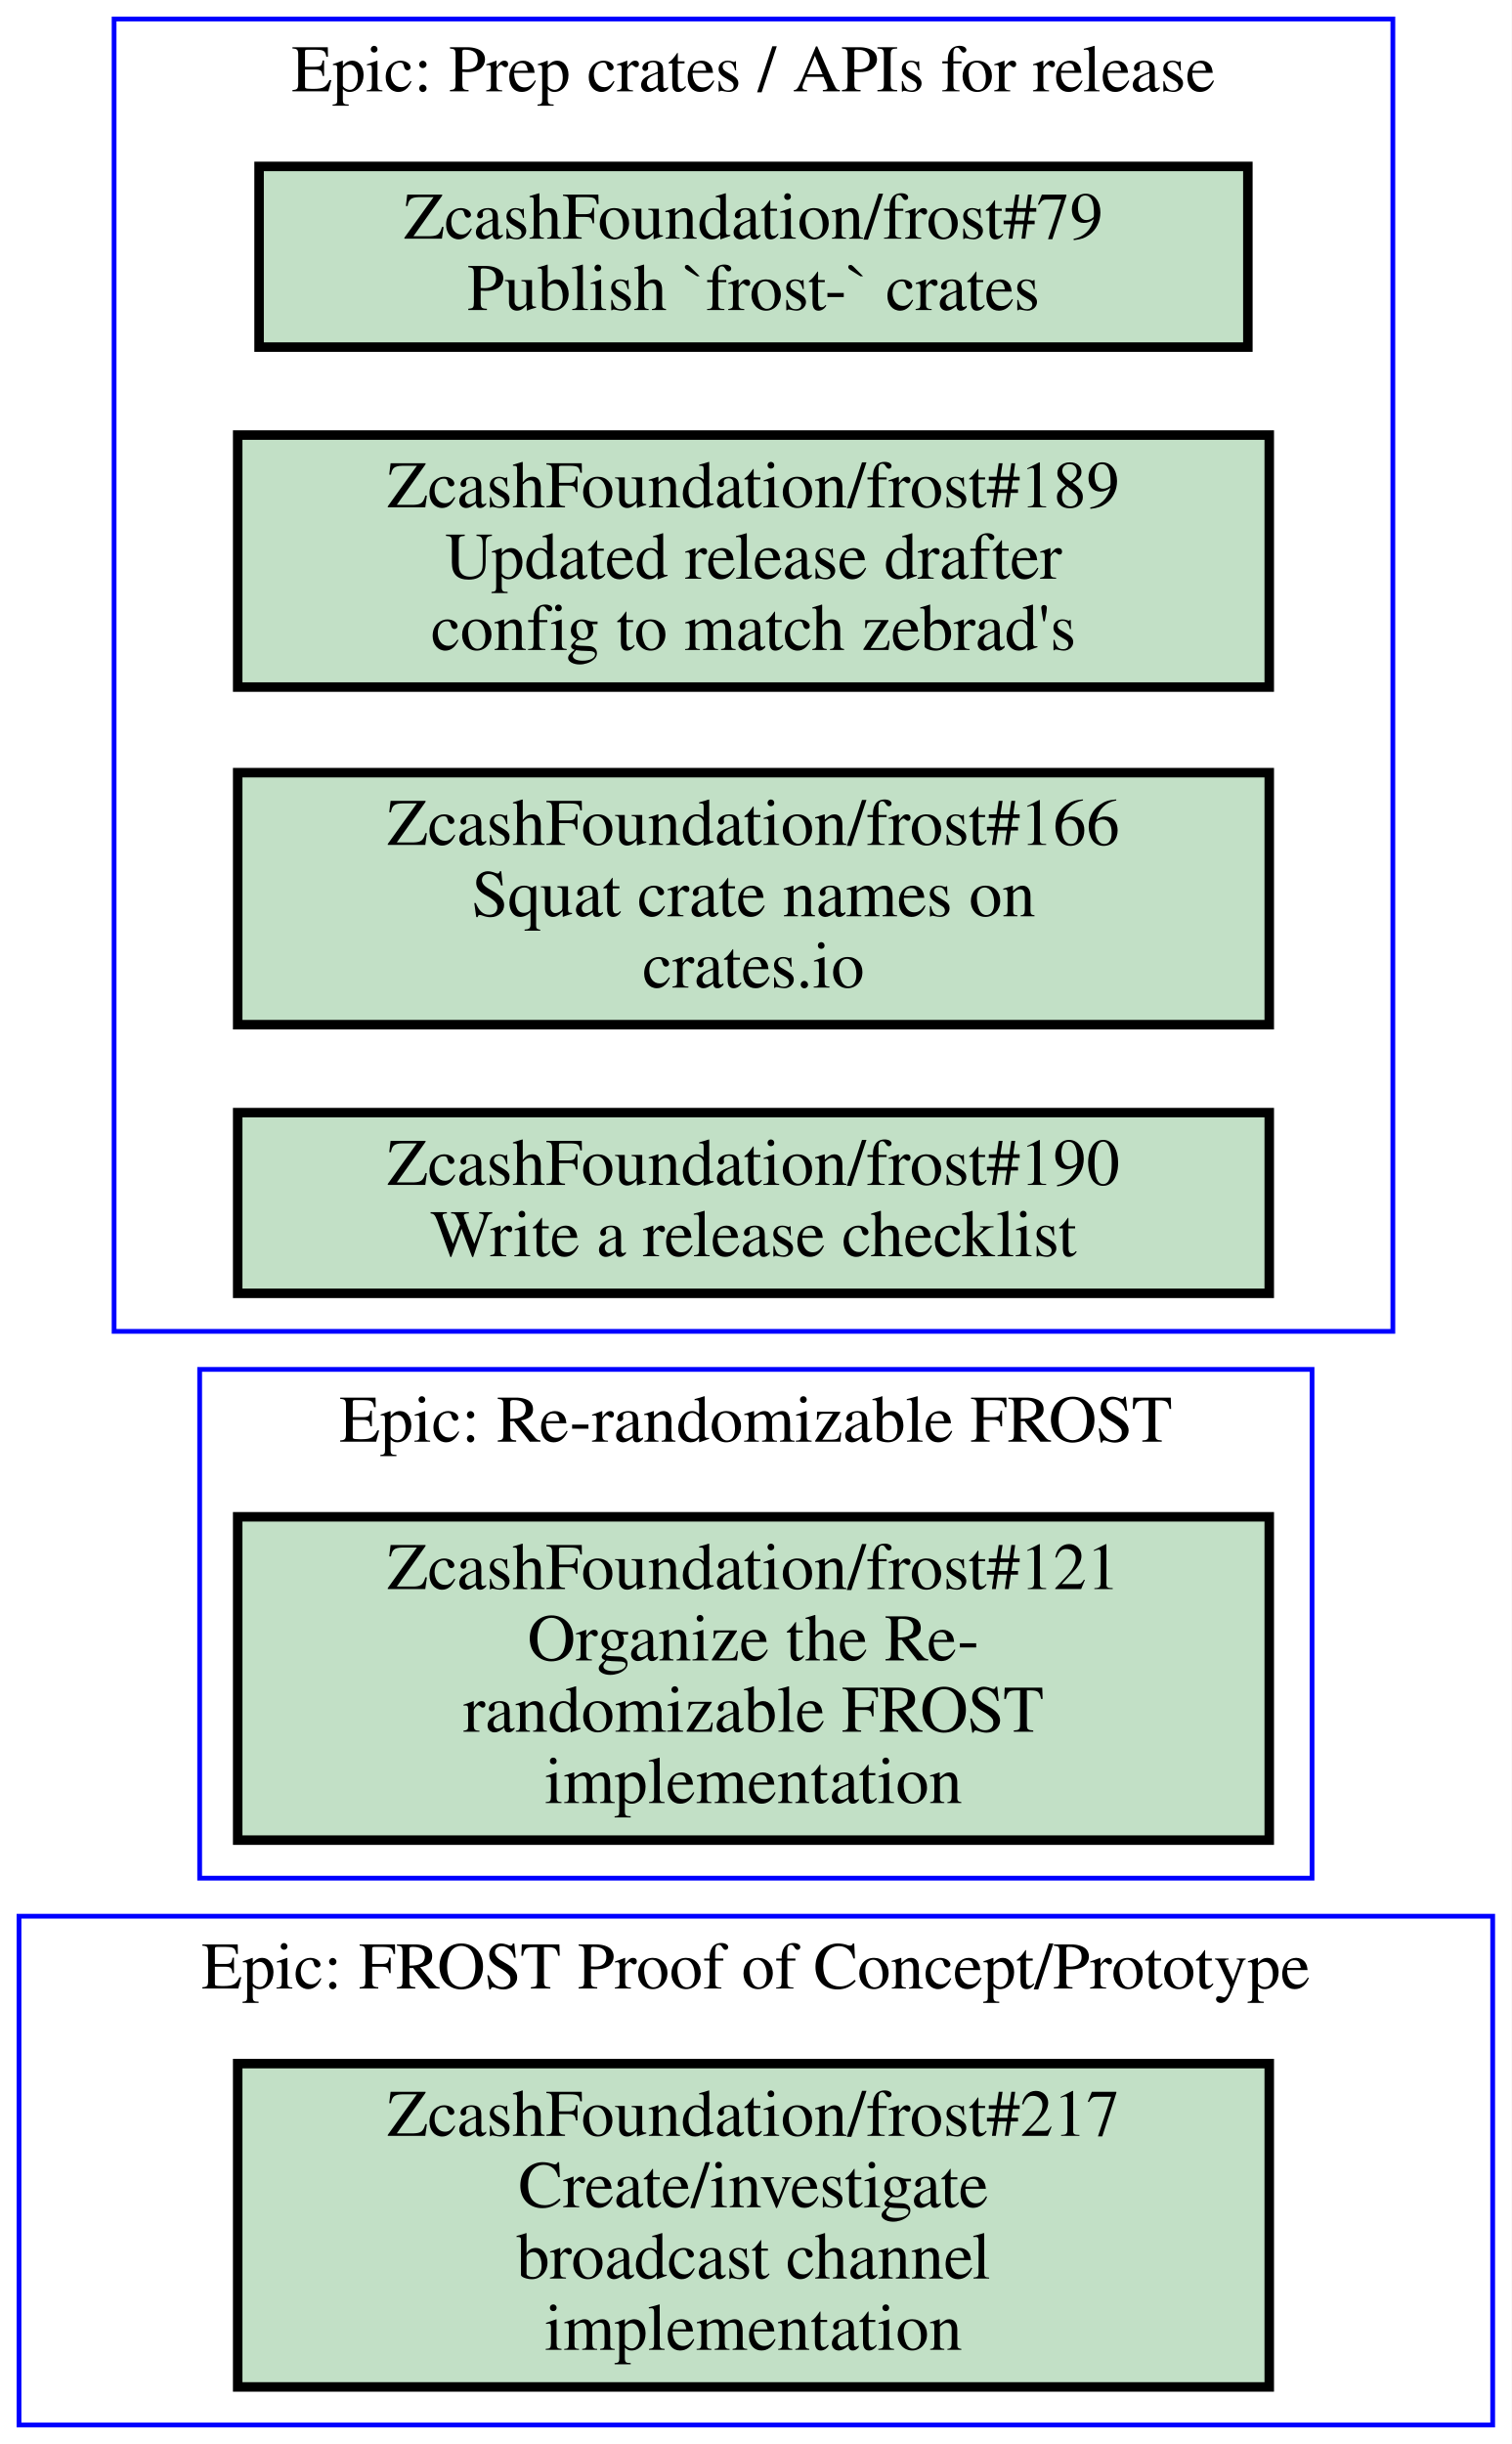
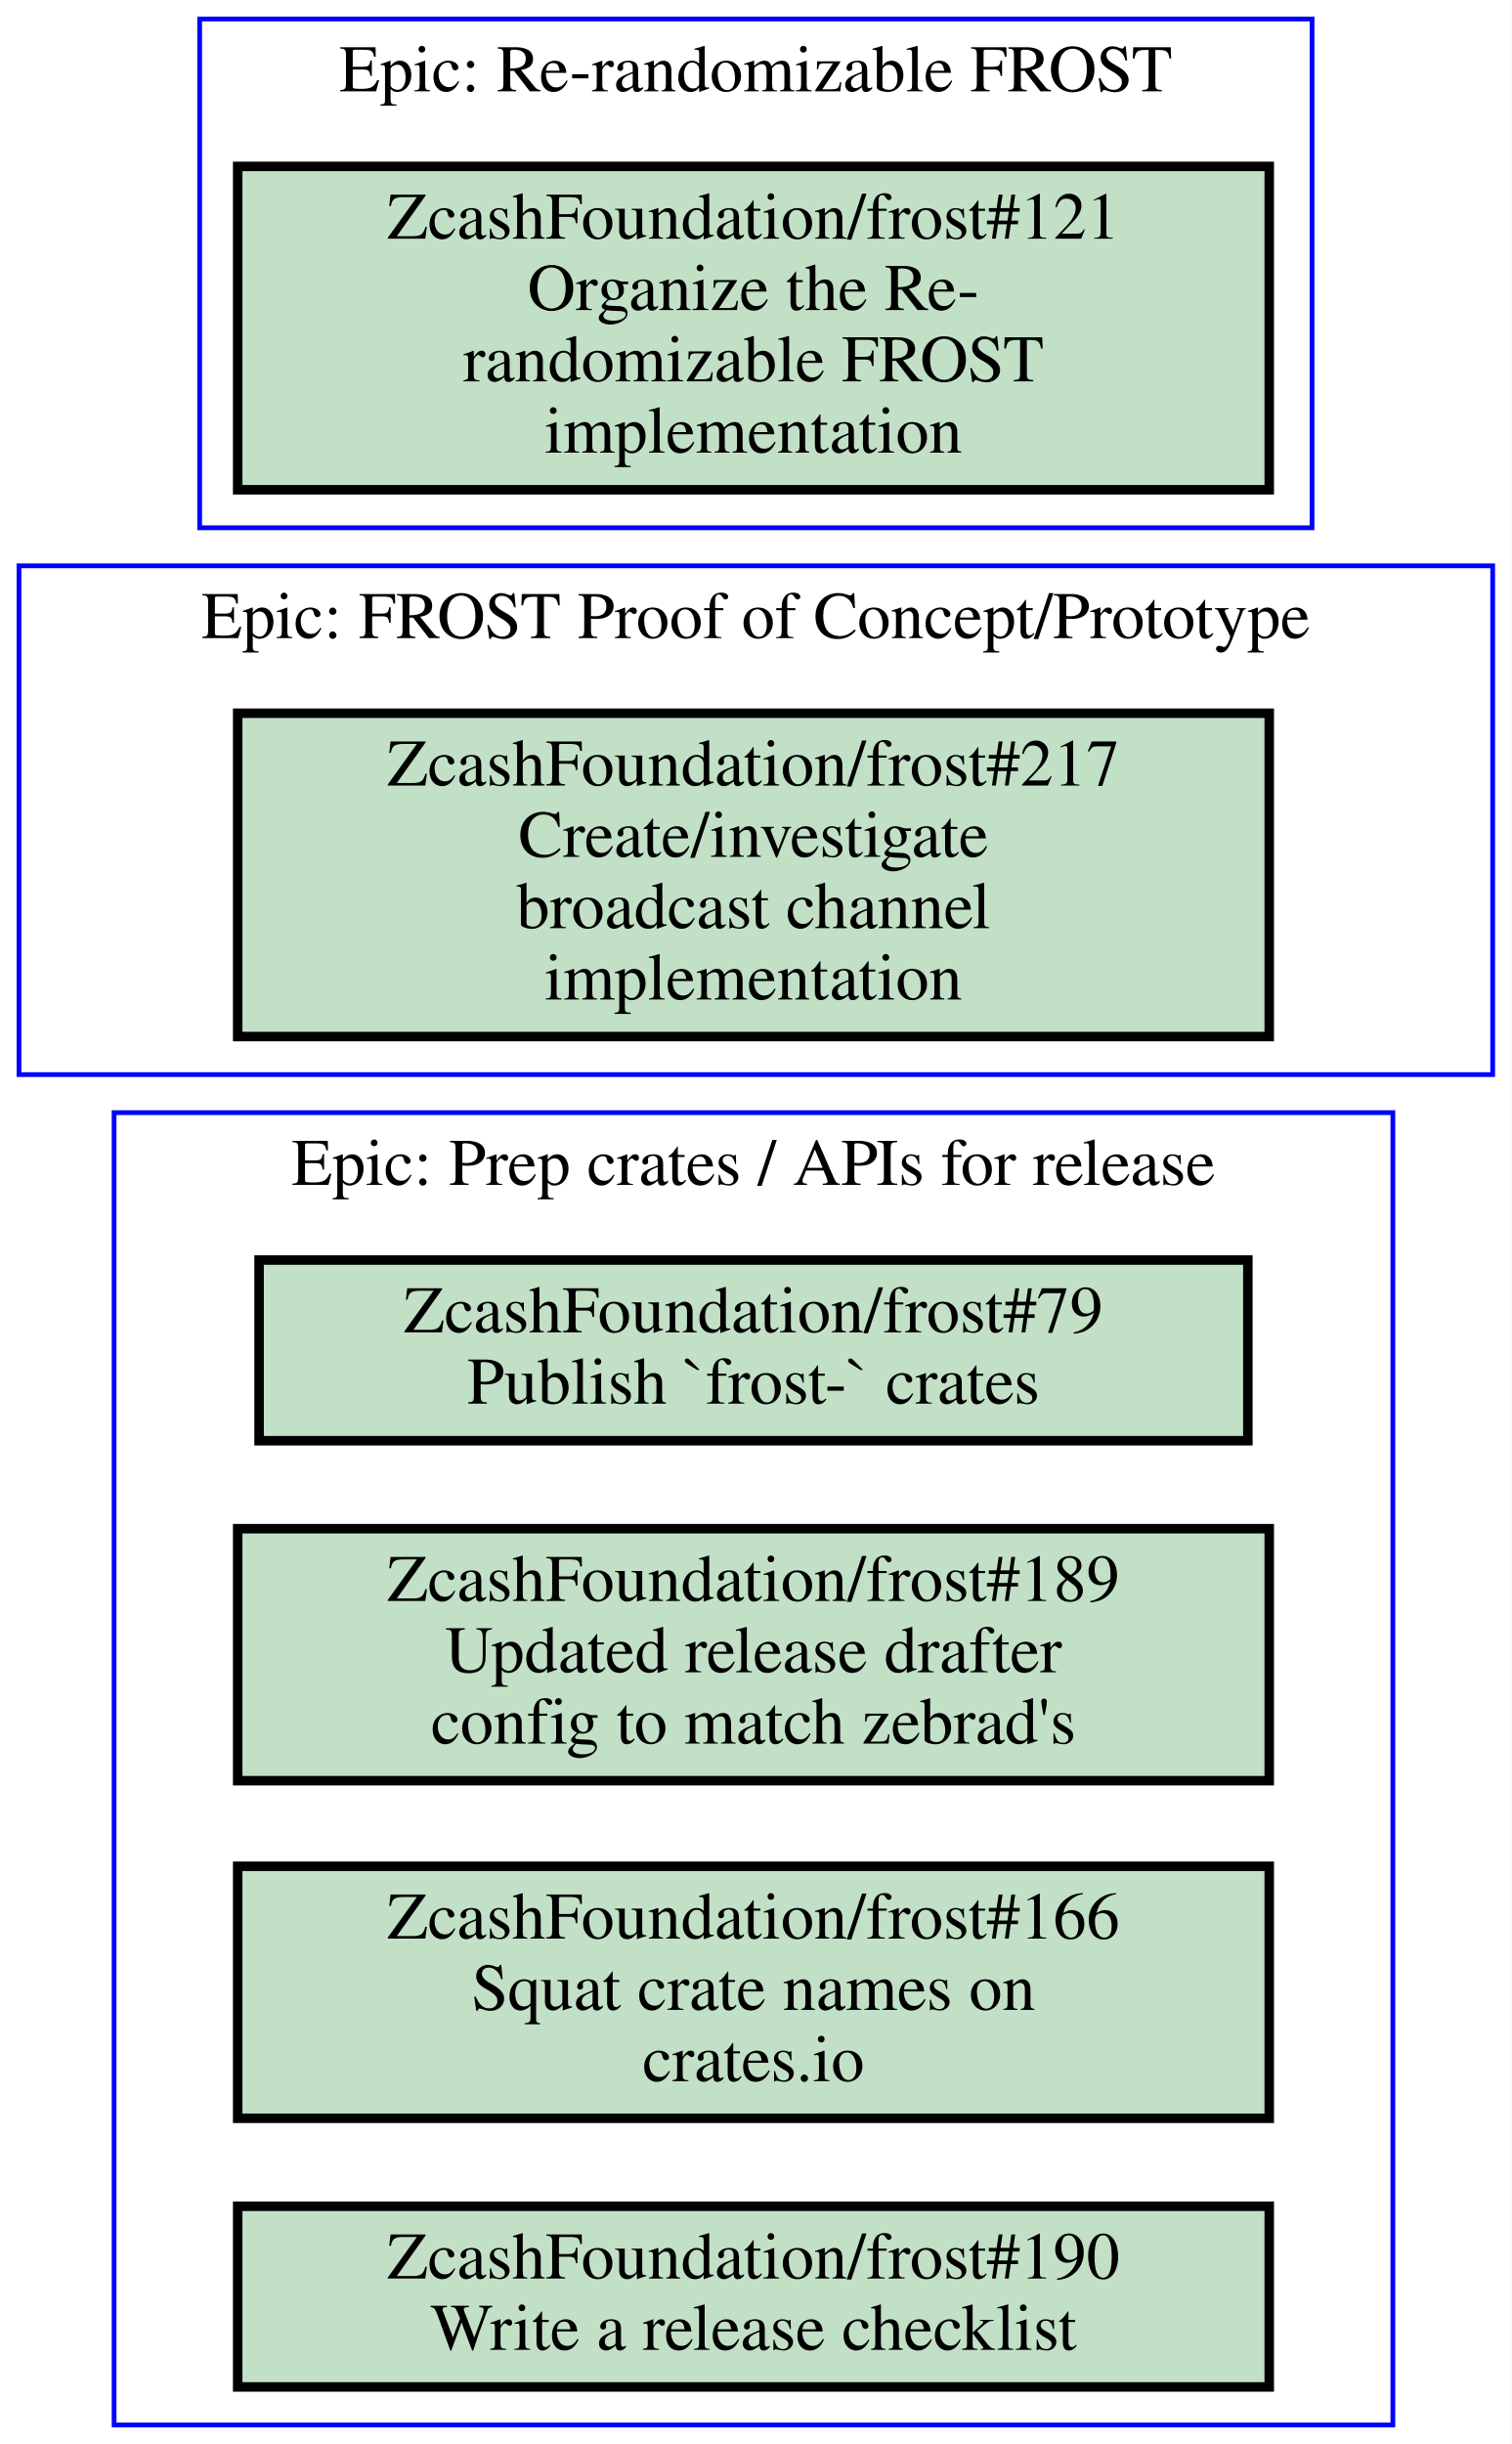
<svg xmlns="http://www.w3.org/2000/svg" xmlns:xlink="http://www.w3.org/1999/xlink" width="318pt" height="514pt" viewBox="0.00 0.00 318.00 514.00">
  <g id="graph0" class="graph" transform="scale(1 1) rotate(0) translate(4 510)">
    <polygon fill="#ffffff" stroke="transparent" points="-4,4 -4,-510 314,-510 314,4 -4,4" />
    <g id="clust1" class="cluster">
-       <polygon fill="none" stroke="#0000ff" points="38,-115 38,-222 272,-222 272,-115 38,-115" />
-       <text text-anchor="middle" x="155" y="-206.8" font-family="Times,serif" font-size="14.00" fill="#000000">Epic: Re-randomizable FROST</text>
+       <polygon fill="none" stroke="#0000ff" points="20,0 20,-276 289,-276 289,0 20,0" />
+       <text text-anchor="middle" x="154.5" y="-260.8" font-family="Times,serif" font-size="14.00" fill="#000000">Epic: Prep crates / APIs for release</text>
    </g>
    <g id="clust2" class="cluster">
-       <polygon fill="none" stroke="#0000ff" points="20,-230 20,-506 289,-506 289,-230 20,-230" />
-       <text text-anchor="middle" x="154.5" y="-490.8" font-family="Times,serif" font-size="14.00" fill="#000000">Epic: Prep crates / APIs for release</text>
+       <polygon fill="none" stroke="#0000ff" points="0,-284 0,-391 310,-391 310,-284 0,-284" />
+       <text text-anchor="middle" x="155" y="-375.8" font-family="Times,serif" font-size="14.00" fill="#000000">Epic: FROST Proof of Concept/Prototype</text>
    </g>
    <g id="clust3" class="cluster">
-       <polygon fill="none" stroke="#0000ff" points="0,0 0,-107 310,-107 310,0 0,0" />
-       <text text-anchor="middle" x="155" y="-91.8" font-family="Times,serif" font-size="14.00" fill="#000000">Epic: FROST Proof of Concept/Prototype</text>
+       <polygon fill="none" stroke="#0000ff" points="38,-399 38,-506 272,-506 272,-399 38,-399" />
+       <text text-anchor="middle" x="155" y="-490.8" font-family="Times,serif" font-size="14.00" fill="#000000">Epic: Re-randomizable FROST</text>
    </g>
    <g id="node1" class="node open">
      <g id="a_node1">
-         <a xlink:href="https://github.com/ZcashFoundation/frost/issues/121" xlink:title="ZcashFoundation/frost#121&#10;Organize the Re-&#10;randomizable FROST&#10;implementation" target="_blank">
-           <polygon fill="#c2e0c6" stroke="#000000" stroke-width="2" points="263,-191 46,-191 46,-123 263,-123 263,-191" />
-           <text text-anchor="middle" x="154.5" y="-175.8" font-family="Times,serif" font-size="14.00" fill="#000000">ZcashFoundation/frost#121</text>
-           <text text-anchor="middle" x="154.5" y="-160.8" font-family="Times,serif" font-size="14.00" fill="#000000">Organize the Re-</text>
-           <text text-anchor="middle" x="154.5" y="-145.8" font-family="Times,serif" font-size="14.00" fill="#000000">randomizable FROST</text>
-           <text text-anchor="middle" x="154.5" y="-130.8" font-family="Times,serif" font-size="14.00" fill="#000000">implementation</text>
+         <a xlink:href="https://github.com/ZcashFoundation/frost/issues/79" xlink:title="ZcashFoundation/frost#79&#10;Publish `frost-` crates" target="_blank">
+           <polygon fill="#c2e0c6" stroke="#000000" stroke-width="2" points="258.5,-245 50.5,-245 50.5,-207 258.5,-207 258.5,-245" />
+           <text text-anchor="middle" x="154.5" y="-229.8" font-family="Times,serif" font-size="14.00" fill="#000000">ZcashFoundation/frost#79</text>
+           <text text-anchor="middle" x="154.5" y="-214.8" font-family="Times,serif" font-size="14.00" fill="#000000">Publish `frost-` crates</text>
        </a>
      </g>
    </g>
    <g id="node2" class="node open">
      <g id="a_node2">
-         <a xlink:href="https://github.com/ZcashFoundation/frost/issues/79" xlink:title="ZcashFoundation/frost#79&#10;Publish `frost-` crates" target="_blank">
-           <polygon fill="#c2e0c6" stroke="#000000" stroke-width="2" points="258.5,-475 50.5,-475 50.5,-437 258.5,-437 258.5,-475" />
-           <text text-anchor="middle" x="154.5" y="-459.8" font-family="Times,serif" font-size="14.00" fill="#000000">ZcashFoundation/frost#79</text>
-           <text text-anchor="middle" x="154.5" y="-444.8" font-family="Times,serif" font-size="14.00" fill="#000000">Publish `frost-` crates</text>
+         <a xlink:href="https://github.com/ZcashFoundation/frost/issues/189" xlink:title="ZcashFoundation/frost#189&#10;Updated release drafter&#10;config to match zebrad's" target="_blank">
+           <polygon fill="#c2e0c6" stroke="#000000" stroke-width="2" points="263,-188.5 46,-188.5 46,-135.5 263,-135.5 263,-188.5" />
+           <text text-anchor="middle" x="154.5" y="-173.3" font-family="Times,serif" font-size="14.00" fill="#000000">ZcashFoundation/frost#189</text>
+           <text text-anchor="middle" x="154.5" y="-158.3" font-family="Times,serif" font-size="14.00" fill="#000000">Updated release drafter</text>
+           <text text-anchor="middle" x="154.5" y="-143.3" font-family="Times,serif" font-size="14.00" fill="#000000">config to match zebrad's</text>
        </a>
      </g>
    </g>
    <g id="node3" class="node open">
      <g id="a_node3">
-         <a xlink:href="https://github.com/ZcashFoundation/frost/issues/189" xlink:title="ZcashFoundation/frost#189&#10;Updated release drafter&#10;config to match zebrad's" target="_blank">
-           <polygon fill="#c2e0c6" stroke="#000000" stroke-width="2" points="263,-418.5 46,-418.5 46,-365.5 263,-365.5 263,-418.5" />
-           <text text-anchor="middle" x="154.5" y="-403.3" font-family="Times,serif" font-size="14.00" fill="#000000">ZcashFoundation/frost#189</text>
-           <text text-anchor="middle" x="154.5" y="-388.3" font-family="Times,serif" font-size="14.00" fill="#000000">Updated release drafter</text>
-           <text text-anchor="middle" x="154.5" y="-373.3" font-family="Times,serif" font-size="14.00" fill="#000000">config to match zebrad's</text>
+         <a xlink:href="https://github.com/ZcashFoundation/frost/issues/166" xlink:title="ZcashFoundation/frost#166&#10;Squat crate names on&#10;crates.io" target="_blank">
+           <polygon fill="#c2e0c6" stroke="#000000" stroke-width="2" points="263,-117.5 46,-117.5 46,-64.5 263,-64.5 263,-117.5" />
+           <text text-anchor="middle" x="154.5" y="-102.3" font-family="Times,serif" font-size="14.00" fill="#000000">ZcashFoundation/frost#166</text>
+           <text text-anchor="middle" x="154.5" y="-87.3" font-family="Times,serif" font-size="14.00" fill="#000000">Squat crate names on</text>
+           <text text-anchor="middle" x="154.5" y="-72.3" font-family="Times,serif" font-size="14.00" fill="#000000">crates.io</text>
        </a>
      </g>
    </g>
    <g id="node4" class="node open">
      <g id="a_node4">
-         <a xlink:href="https://github.com/ZcashFoundation/frost/issues/166" xlink:title="ZcashFoundation/frost#166&#10;Squat crate names on&#10;crates.io" target="_blank">
-           <polygon fill="#c2e0c6" stroke="#000000" stroke-width="2" points="263,-347.5 46,-347.5 46,-294.5 263,-294.5 263,-347.5" />
-           <text text-anchor="middle" x="154.5" y="-332.3" font-family="Times,serif" font-size="14.00" fill="#000000">ZcashFoundation/frost#166</text>
-           <text text-anchor="middle" x="154.5" y="-317.3" font-family="Times,serif" font-size="14.00" fill="#000000">Squat crate names on</text>
-           <text text-anchor="middle" x="154.5" y="-302.3" font-family="Times,serif" font-size="14.00" fill="#000000">crates.io</text>
+         <a xlink:href="https://github.com/ZcashFoundation/frost/issues/190" xlink:title="ZcashFoundation/frost#190&#10;Write a release checklist" target="_blank">
+           <polygon fill="#c2e0c6" stroke="#000000" stroke-width="2" points="263,-46 46,-46 46,-8 263,-8 263,-46" />
+           <text text-anchor="middle" x="154.5" y="-30.8" font-family="Times,serif" font-size="14.00" fill="#000000">ZcashFoundation/frost#190</text>
+           <text text-anchor="middle" x="154.5" y="-15.8" font-family="Times,serif" font-size="14.00" fill="#000000">Write a release checklist</text>
        </a>
      </g>
    </g>
    <g id="node5" class="node open">
      <g id="a_node5">
-         <a xlink:href="https://github.com/ZcashFoundation/frost/issues/190" xlink:title="ZcashFoundation/frost#190&#10;Write a release checklist" target="_blank">
-           <polygon fill="#c2e0c6" stroke="#000000" stroke-width="2" points="263,-276 46,-276 46,-238 263,-238 263,-276" />
-           <text text-anchor="middle" x="154.5" y="-260.8" font-family="Times,serif" font-size="14.00" fill="#000000">ZcashFoundation/frost#190</text>
-           <text text-anchor="middle" x="154.5" y="-245.8" font-family="Times,serif" font-size="14.00" fill="#000000">Write a release checklist</text>
+         <a xlink:href="https://github.com/ZcashFoundation/frost/issues/217" xlink:title="ZcashFoundation/frost#217&#10;Create/investigate&#10;broadcast channel&#10;implementation" target="_blank">
+           <polygon fill="#c2e0c6" stroke="#000000" stroke-width="2" points="263,-360 46,-360 46,-292 263,-292 263,-360" />
+           <text text-anchor="middle" x="154.5" y="-344.8" font-family="Times,serif" font-size="14.00" fill="#000000">ZcashFoundation/frost#217</text>
+           <text text-anchor="middle" x="154.5" y="-329.8" font-family="Times,serif" font-size="14.00" fill="#000000">Create/investigate</text>
+           <text text-anchor="middle" x="154.5" y="-314.8" font-family="Times,serif" font-size="14.00" fill="#000000">broadcast channel</text>
+           <text text-anchor="middle" x="154.5" y="-299.8" font-family="Times,serif" font-size="14.00" fill="#000000">implementation</text>
        </a>
      </g>
    </g>
    <g id="node6" class="node open">
      <g id="a_node6">
-         <a xlink:href="https://github.com/ZcashFoundation/frost/issues/217" xlink:title="ZcashFoundation/frost#217&#10;Create/investigate&#10;broadcast channel&#10;implementation" target="_blank">
-           <polygon fill="#c2e0c6" stroke="#000000" stroke-width="2" points="263,-76 46,-76 46,-8 263,-8 263,-76" />
-           <text text-anchor="middle" x="154.5" y="-60.8" font-family="Times,serif" font-size="14.00" fill="#000000">ZcashFoundation/frost#217</text>
-           <text text-anchor="middle" x="154.5" y="-45.8" font-family="Times,serif" font-size="14.00" fill="#000000">Create/investigate</text>
-           <text text-anchor="middle" x="154.5" y="-30.8" font-family="Times,serif" font-size="14.00" fill="#000000">broadcast channel</text>
-           <text text-anchor="middle" x="154.5" y="-15.8" font-family="Times,serif" font-size="14.00" fill="#000000">implementation</text>
+         <a xlink:href="https://github.com/ZcashFoundation/frost/issues/121" xlink:title="ZcashFoundation/frost#121&#10;Organize the Re-&#10;randomizable FROST&#10;implementation" target="_blank">
+           <polygon fill="#c2e0c6" stroke="#000000" stroke-width="2" points="263,-475 46,-475 46,-407 263,-407 263,-475" />
+           <text text-anchor="middle" x="154.5" y="-459.8" font-family="Times,serif" font-size="14.00" fill="#000000">ZcashFoundation/frost#121</text>
+           <text text-anchor="middle" x="154.5" y="-444.8" font-family="Times,serif" font-size="14.00" fill="#000000">Organize the Re-</text>
+           <text text-anchor="middle" x="154.5" y="-429.8" font-family="Times,serif" font-size="14.00" fill="#000000">randomizable FROST</text>
+           <text text-anchor="middle" x="154.5" y="-414.8" font-family="Times,serif" font-size="14.00" fill="#000000">implementation</text>
        </a>
      </g>
    </g>
  </g>
</svg>
